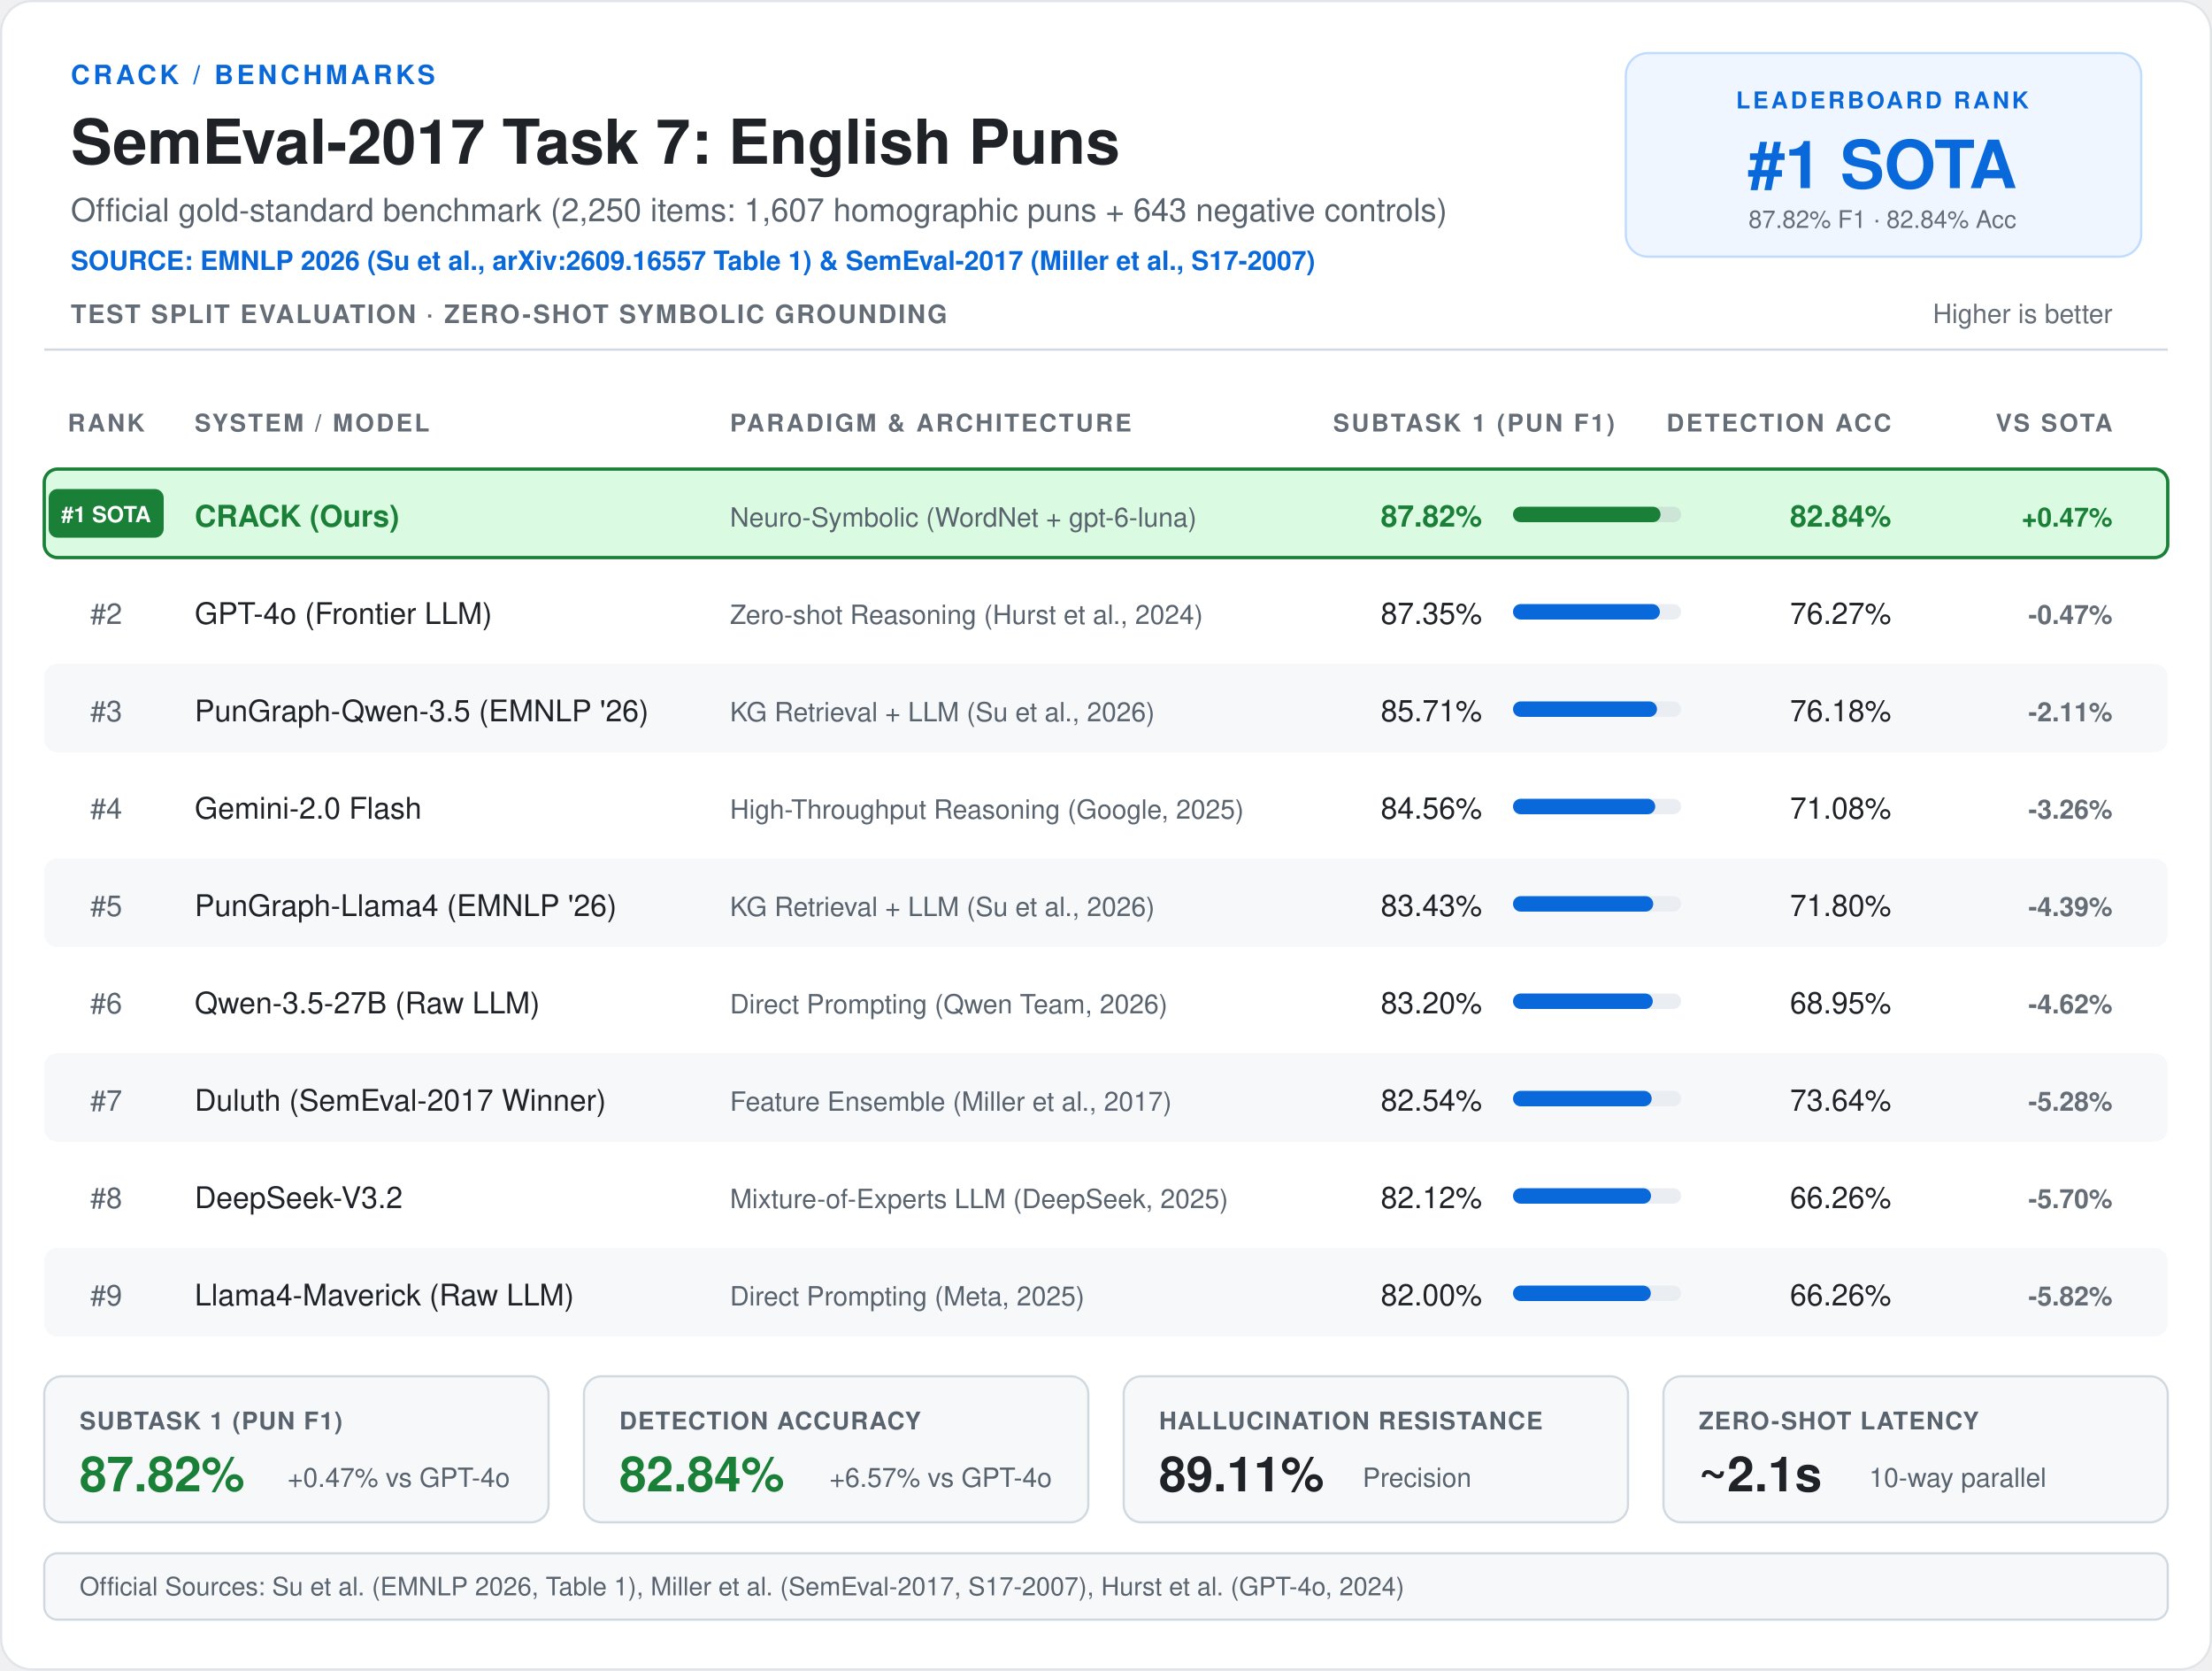
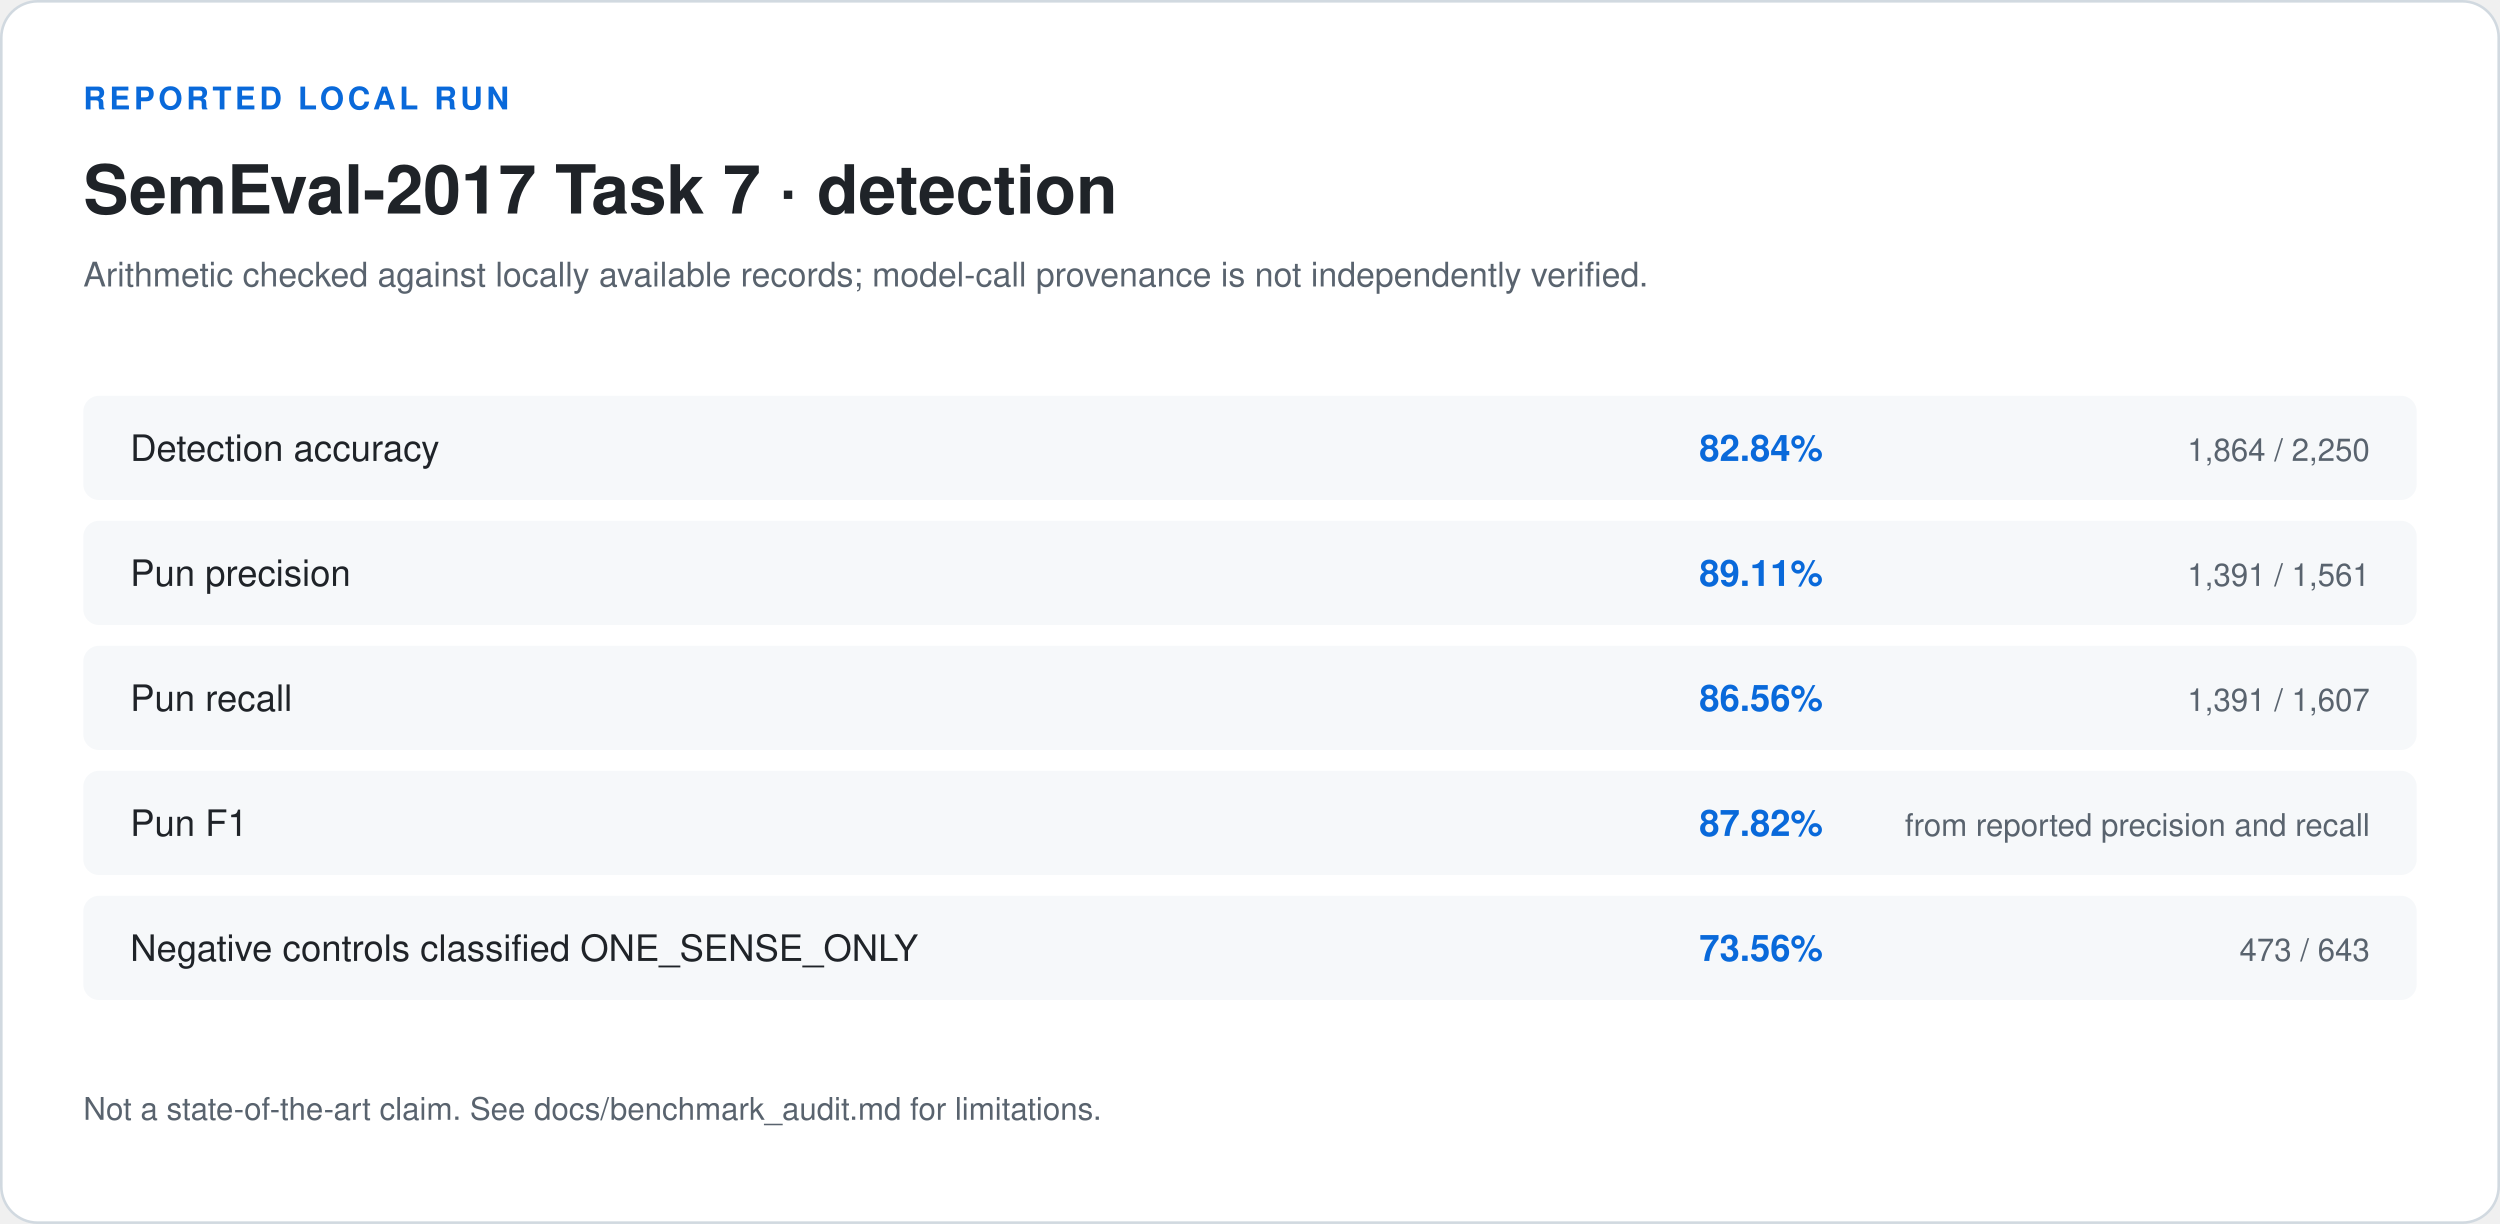
- <svg xmlns="http://www.w3.org/2000/svg" width="1000" height="755" viewBox="0 0 1000 755" role="img" aria-labelledby="title description">
-   <rect x="0.5" y="0.5" width="999" height="754" rx="14" fill="#ffffff" stroke="#e1e4e8" />
+ <svg xmlns="http://www.w3.org/2000/svg" width="960" height="470" viewBox="0 0 960 470" role="img" aria-labelledby="title description">
+   <rect x="0.5" y="0.5" width="959" height="469" rx="14" fill="#ffffff" stroke="#d1d9e0" />
  <g font-family="-apple-system, BlinkMacSystemFont, 'Segoe UI', Helvetica, Arial, sans-serif" font-variant-numeric="tabular-nums">
-     <text x="32" y="38" fill="#0969da" font-size="12" font-weight="700" text-anchor="start" letter-spacing="1.5">CRACK  /  BENCHMARKS</text>
-     <text x="32" y="74" fill="#1f2328" font-size="28" font-weight="700" text-anchor="start">SemEval-2017 Task 7: English Puns</text>
-     <text x="32" y="100" fill="#59636e" font-size="14.5" font-weight="400" text-anchor="start">Official gold-standard benchmark (2,250 items: 1,607 homographic puns + 643 negative controls)</text>
-     <text x="32" y="122" fill="#0969da" font-size="12" font-weight="600" text-anchor="start">SOURCE: EMNLP 2026 (Su et al., arXiv:2609.16557 Table 1) &amp; SemEval-2017 (Miller et al., S17-2007)</text>
-     <rect x="735" y="24" width="233" height="92" rx="10" fill="#f0f6ff" stroke="#bfdbfe" />
-     <text x="851" y="49" fill="#0969da" font-size="10.5" font-weight="700" text-anchor="middle" letter-spacing="1.2">LEADERBOARD RANK</text>
-     <text x="851" y="85" fill="#0969da" font-size="30" font-weight="800" text-anchor="middle">#1 SOTA</text>
-     <text x="851" y="103" fill="#656d76" font-size="11" font-weight="500" text-anchor="middle">87.82% F1 · 82.84% Acc</text>
-     <text x="32" y="146" fill="#656d76" font-size="11.5" font-weight="600" text-anchor="start" letter-spacing="0.8">TEST SPLIT EVALUATION  ·  ZERO-SHOT SYMBOLIC GROUNDING</text>
-     <text x="955" y="146" fill="#656d76" font-size="12" font-weight="400" text-anchor="end">Higher is better</text>
-     <path d="M20 158 H980" stroke="#d1d9e0" stroke-width="1" />
-     <text x="48" y="195" fill="#656d76" font-size="11" font-weight="700" text-anchor="middle" letter-spacing="1">RANK</text>
-     <text x="88" y="195" fill="#656d76" font-size="11" font-weight="700" text-anchor="start" letter-spacing="1">SYSTEM / MODEL</text>
-     <text x="330" y="195" fill="#656d76" font-size="11" font-weight="700" text-anchor="start" letter-spacing="1">PARADIGM &amp; ARCHITECTURE</text>
-     <text x="730" y="195" fill="#656d76" font-size="11" font-weight="700" text-anchor="end" letter-spacing="1">SUBTASK 1 (PUN F1)</text>
-     <text x="855" y="195" fill="#656d76" font-size="11" font-weight="700" text-anchor="end" letter-spacing="1">DETECTION ACC</text>
-     <text x="955" y="195" fill="#656d76" font-size="11" font-weight="700" text-anchor="end" letter-spacing="1">VS SOTA</text>
-     <rect x="20" y="212" width="960" height="40" rx="6" fill="#dafbe1" stroke="#1a7f37" stroke-width="1.5" />
-     <rect x="22" y="221" width="52" height="22" rx="4" fill="#1a7f37" />
-     <text x="48" y="236" fill="#ffffff" font-size="10" font-weight="700" text-anchor="middle">#1 SOTA</text>
-     <text x="88" y="238" fill="#1a7f37" font-size="13.5" font-weight="700" text-anchor="start">CRACK (Ours)</text>
-     <text x="330" y="238" fill="#59636e" font-size="12" font-weight="400" text-anchor="start">Neuro-Symbolic (WordNet + gpt-6-luna)</text>
-     <text x="670" y="238" fill="#1a7f37" font-size="13.5" font-weight="700" text-anchor="end">87.82%</text>
-     <rect x="684" y="229" width="76" height="7" rx="3.5" fill="#cce5d6" />
-     <rect x="684" y="229" width="66.7" height="7" rx="3.5" fill="#1a7f37" />
-     <text x="855" y="238" fill="#1a7f37" font-size="13.5" font-weight="700" text-anchor="end">82.84%</text>
-     <text x="955" y="238" fill="#1a7f37" font-size="12" font-weight="600" text-anchor="end">+0.47%</text>
-     <rect x="20" y="256" width="960" height="40" rx="6" fill="#ffffff" />
-     <text x="48" y="282" fill="#59636e" font-size="13" font-weight="500" text-anchor="middle">#2</text>
-     <text x="88" y="282" fill="#1f2328" font-size="13.5" font-weight="500" text-anchor="start">GPT-4o (Frontier LLM)</text>
-     <text x="330" y="282" fill="#59636e" font-size="12" font-weight="400" text-anchor="start">Zero-shot Reasoning (Hurst et al., 2024)</text>
-     <text x="670" y="282" fill="#1f2328" font-size="13.5" font-weight="500" text-anchor="end">87.35%</text>
-     <rect x="684" y="273" width="76" height="7" rx="3.5" fill="#eaeef2" />
-     <rect x="684" y="273" width="66.4" height="7" rx="3.5" fill="#0969da" />
-     <text x="855" y="282" fill="#1f2328" font-size="13.5" font-weight="500" text-anchor="end">76.27%</text>
-     <text x="955" y="282" fill="#656d76" font-size="12" font-weight="600" text-anchor="end">-0.47%</text>
-     <rect x="20" y="300" width="960" height="40" rx="6" fill="#f6f8fa" />
-     <text x="48" y="326" fill="#59636e" font-size="13" font-weight="500" text-anchor="middle">#3</text>
-     <text x="88" y="326" fill="#1f2328" font-size="13.5" font-weight="500" text-anchor="start">PunGraph-Qwen-3.5 (EMNLP '26)</text>
-     <text x="330" y="326" fill="#59636e" font-size="12" font-weight="400" text-anchor="start">KG Retrieval + LLM (Su et al., 2026)</text>
-     <text x="670" y="326" fill="#1f2328" font-size="13.5" font-weight="500" text-anchor="end">85.71%</text>
-     <rect x="684" y="317" width="76" height="7" rx="3.5" fill="#eaeef2" />
-     <rect x="684" y="317" width="65.1" height="7" rx="3.5" fill="#0969da" />
-     <text x="855" y="326" fill="#1f2328" font-size="13.5" font-weight="500" text-anchor="end">76.18%</text>
-     <text x="955" y="326" fill="#656d76" font-size="12" font-weight="600" text-anchor="end">-2.11%</text>
-     <rect x="20" y="344" width="960" height="40" rx="6" fill="#ffffff" />
-     <text x="48" y="370" fill="#59636e" font-size="13" font-weight="500" text-anchor="middle">#4</text>
-     <text x="88" y="370" fill="#1f2328" font-size="13.5" font-weight="500" text-anchor="start">Gemini-2.0 Flash</text>
-     <text x="330" y="370" fill="#59636e" font-size="12" font-weight="400" text-anchor="start">High-Throughput Reasoning (Google, 2025)</text>
-     <text x="670" y="370" fill="#1f2328" font-size="13.5" font-weight="500" text-anchor="end">84.56%</text>
-     <rect x="684" y="361" width="76" height="7" rx="3.5" fill="#eaeef2" />
-     <rect x="684" y="361" width="64.3" height="7" rx="3.5" fill="#0969da" />
-     <text x="855" y="370" fill="#1f2328" font-size="13.5" font-weight="500" text-anchor="end">71.08%</text>
-     <text x="955" y="370" fill="#656d76" font-size="12" font-weight="600" text-anchor="end">-3.26%</text>
-     <rect x="20" y="388" width="960" height="40" rx="6" fill="#f6f8fa" />
-     <text x="48" y="414" fill="#59636e" font-size="13" font-weight="500" text-anchor="middle">#5</text>
-     <text x="88" y="414" fill="#1f2328" font-size="13.5" font-weight="500" text-anchor="start">PunGraph-Llama4 (EMNLP '26)</text>
-     <text x="330" y="414" fill="#59636e" font-size="12" font-weight="400" text-anchor="start">KG Retrieval + LLM (Su et al., 2026)</text>
-     <text x="670" y="414" fill="#1f2328" font-size="13.5" font-weight="500" text-anchor="end">83.43%</text>
-     <rect x="684" y="405" width="76" height="7" rx="3.5" fill="#eaeef2" />
-     <rect x="684" y="405" width="63.4" height="7" rx="3.5" fill="#0969da" />
-     <text x="855" y="414" fill="#1f2328" font-size="13.5" font-weight="500" text-anchor="end">71.80%</text>
-     <text x="955" y="414" fill="#656d76" font-size="12" font-weight="600" text-anchor="end">-4.39%</text>
-     <rect x="20" y="432" width="960" height="40" rx="6" fill="#ffffff" />
-     <text x="48" y="458" fill="#59636e" font-size="13" font-weight="500" text-anchor="middle">#6</text>
-     <text x="88" y="458" fill="#1f2328" font-size="13.5" font-weight="500" text-anchor="start">Qwen-3.5-27B (Raw LLM)</text>
-     <text x="330" y="458" fill="#59636e" font-size="12" font-weight="400" text-anchor="start">Direct Prompting (Qwen Team, 2026)</text>
-     <text x="670" y="458" fill="#1f2328" font-size="13.5" font-weight="500" text-anchor="end">83.20%</text>
-     <rect x="684" y="449" width="76" height="7" rx="3.5" fill="#eaeef2" />
-     <rect x="684" y="449" width="63.2" height="7" rx="3.5" fill="#0969da" />
-     <text x="855" y="458" fill="#1f2328" font-size="13.5" font-weight="500" text-anchor="end">68.95%</text>
-     <text x="955" y="458" fill="#656d76" font-size="12" font-weight="600" text-anchor="end">-4.62%</text>
-     <rect x="20" y="476" width="960" height="40" rx="6" fill="#f6f8fa" />
-     <text x="48" y="502" fill="#59636e" font-size="13" font-weight="500" text-anchor="middle">#7</text>
-     <text x="88" y="502" fill="#1f2328" font-size="13.5" font-weight="500" text-anchor="start">Duluth (SemEval-2017 Winner)</text>
-     <text x="330" y="502" fill="#59636e" font-size="12" font-weight="400" text-anchor="start">Feature Ensemble (Miller et al., 2017)</text>
-     <text x="670" y="502" fill="#1f2328" font-size="13.5" font-weight="500" text-anchor="end">82.54%</text>
-     <rect x="684" y="493" width="76" height="7" rx="3.5" fill="#eaeef2" />
-     <rect x="684" y="493" width="62.7" height="7" rx="3.5" fill="#0969da" />
-     <text x="855" y="502" fill="#1f2328" font-size="13.5" font-weight="500" text-anchor="end">73.64%</text>
-     <text x="955" y="502" fill="#656d76" font-size="12" font-weight="600" text-anchor="end">-5.28%</text>
-     <rect x="20" y="520" width="960" height="40" rx="6" fill="#ffffff" />
-     <text x="48" y="546" fill="#59636e" font-size="13" font-weight="500" text-anchor="middle">#8</text>
-     <text x="88" y="546" fill="#1f2328" font-size="13.5" font-weight="500" text-anchor="start">DeepSeek-V3.2</text>
-     <text x="330" y="546" fill="#59636e" font-size="12" font-weight="400" text-anchor="start">Mixture-of-Experts LLM (DeepSeek, 2025)</text>
-     <text x="670" y="546" fill="#1f2328" font-size="13.5" font-weight="500" text-anchor="end">82.12%</text>
-     <rect x="684" y="537" width="76" height="7" rx="3.5" fill="#eaeef2" />
-     <rect x="684" y="537" width="62.4" height="7" rx="3.5" fill="#0969da" />
-     <text x="855" y="546" fill="#1f2328" font-size="13.5" font-weight="500" text-anchor="end">66.26%</text>
-     <text x="955" y="546" fill="#656d76" font-size="12" font-weight="600" text-anchor="end">-5.70%</text>
-     <rect x="20" y="564" width="960" height="40" rx="6" fill="#f6f8fa" />
-     <text x="48" y="590" fill="#59636e" font-size="13" font-weight="500" text-anchor="middle">#9</text>
-     <text x="88" y="590" fill="#1f2328" font-size="13.5" font-weight="500" text-anchor="start">Llama4-Maverick (Raw LLM)</text>
-     <text x="330" y="590" fill="#59636e" font-size="12" font-weight="400" text-anchor="start">Direct Prompting (Meta, 2025)</text>
-     <text x="670" y="590" fill="#1f2328" font-size="13.5" font-weight="500" text-anchor="end">82.00%</text>
-     <rect x="684" y="581" width="76" height="7" rx="3.5" fill="#eaeef2" />
-     <rect x="684" y="581" width="62.3" height="7" rx="3.5" fill="#0969da" />
-     <text x="855" y="590" fill="#1f2328" font-size="13.5" font-weight="500" text-anchor="end">66.26%</text>
-     <text x="955" y="590" fill="#656d76" font-size="12" font-weight="600" text-anchor="end">-5.82%</text>
-     <g transform="translate(20, 622)">
-       <rect x="0" y="0" width="228" height="66" rx="8" fill="#f6f8fa" stroke="#d1d9e0" />
-       <text x="16" y="24" fill="#59636e" font-size="11" font-weight="600" letter-spacing="0.5">SUBTASK 1 (PUN F1)</text>
-       <text x="16" y="52" fill="#1a7f37" font-size="22" font-weight="700">87.82%</text>
-       <text x="110" y="50" fill="#59636e" font-size="12" font-weight="500">+0.47% vs GPT-4o</text>
-       <rect x="244" y="0" width="228" height="66" rx="8" fill="#f6f8fa" stroke="#d1d9e0" />
-       <text x="260" y="24" fill="#59636e" font-size="11" font-weight="600" letter-spacing="0.5">DETECTION ACCURACY</text>
-       <text x="260" y="52" fill="#1a7f37" font-size="22" font-weight="700">82.84%</text>
-       <text x="355" y="50" fill="#59636e" font-size="12" font-weight="500">+6.57% vs GPT-4o</text>
-       <rect x="488" y="0" width="228" height="66" rx="8" fill="#f6f8fa" stroke="#d1d9e0" />
-       <text x="504" y="24" fill="#59636e" font-size="11" font-weight="600" letter-spacing="0.5">HALLUCINATION RESISTANCE</text>
-       <text x="504" y="52" fill="#1f2328" font-size="22" font-weight="700">89.11%</text>
-       <text x="596" y="50" fill="#59636e" font-size="12" font-weight="500">Precision</text>
-       <rect x="732" y="0" width="228" height="66" rx="8" fill="#f6f8fa" stroke="#d1d9e0" />
-       <text x="748" y="24" fill="#59636e" font-size="11" font-weight="600" letter-spacing="0.5">ZERO-SHOT LATENCY</text>
-       <text x="748" y="52" fill="#1f2328" font-size="22" font-weight="700">~2.1s</text>
-       <text x="825" y="50" fill="#59636e" font-size="12" font-weight="500">10-way parallel</text>
-     </g>
-     <g transform="translate(20, 702)">
-       <rect x="0" y="0" width="960" height="30" rx="6" fill="#f6f8fa" stroke="#d1d9e0" />
-       <text x="16" y="19" fill="#59636e" font-size="11.5" font-weight="500">Official Sources: Su et al. (EMNLP 2026, Table 1), Miller et al. (SemEval-2017, S17-2007), Hurst et al. (GPT-4o, 2024)</text>
-     </g>
+     <text x="32" y="42" fill="#0969da" font-size="12" font-weight="700" letter-spacing="1.4">REPORTED LOCAL RUN</text>
+     <text x="32" y="82" fill="#1f2328" font-size="26" font-weight="700">SemEval-2017 Task 7 · detection</text>
+     <text x="32" y="110" fill="#59636e" font-size="13">Arithmetic checked against locally available records; model-call provenance is not independently verified.</text>
+     <rect x="32" y="152" width="896" height="40" rx="6" fill="#f6f8fa" />
+     <text x="50" y="177" fill="#1f2328" font-size="14">Detection accuracy</text>
+     <text x="700" y="177" fill="#0969da" font-size="14" font-weight="700" text-anchor="end">82.84%</text>
+     <text x="910" y="177" fill="#59636e" font-size="12" text-anchor="end">1,864 / 2,250</text>
+     <rect x="32" y="200" width="896" height="40" rx="6" fill="#f6f8fa" />
+     <text x="50" y="225" fill="#1f2328" font-size="14">Pun precision</text>
+     <text x="700" y="225" fill="#0969da" font-size="14" font-weight="700" text-anchor="end">89.11%</text>
+     <text x="910" y="225" fill="#59636e" font-size="12" text-anchor="end">1,391 / 1,561</text>
+     <rect x="32" y="248" width="896" height="40" rx="6" fill="#f6f8fa" />
+     <text x="50" y="273" fill="#1f2328" font-size="14">Pun recall</text>
+     <text x="700" y="273" fill="#0969da" font-size="14" font-weight="700" text-anchor="end">86.56%</text>
+     <text x="910" y="273" fill="#59636e" font-size="12" text-anchor="end">1,391 / 1,607</text>
+     <rect x="32" y="296" width="896" height="40" rx="6" fill="#f6f8fa" />
+     <text x="50" y="321" fill="#1f2328" font-size="14">Pun F1</text>
+     <text x="700" y="321" fill="#0969da" font-size="14" font-weight="700" text-anchor="end">87.82%</text>
+     <text x="910" y="321" fill="#59636e" font-size="12" text-anchor="end">from reported precision and recall</text>
+     <rect x="32" y="344" width="896" height="40" rx="6" fill="#f6f8fa" />
+     <text x="50" y="369" fill="#1f2328" font-size="14">Negative controls classified ONE_SENSE_ONLY</text>
+     <text x="700" y="369" fill="#0969da" font-size="14" font-weight="700" text-anchor="end">73.56%</text>
+     <text x="910" y="369" fill="#59636e" font-size="12" text-anchor="end">473 / 643</text>
+     <text x="32" y="430" fill="#59636e" font-size="12">Not a state-of-the-art claim. See docs/benchmark_audit.md for limitations.</text>
  </g>
</svg>
